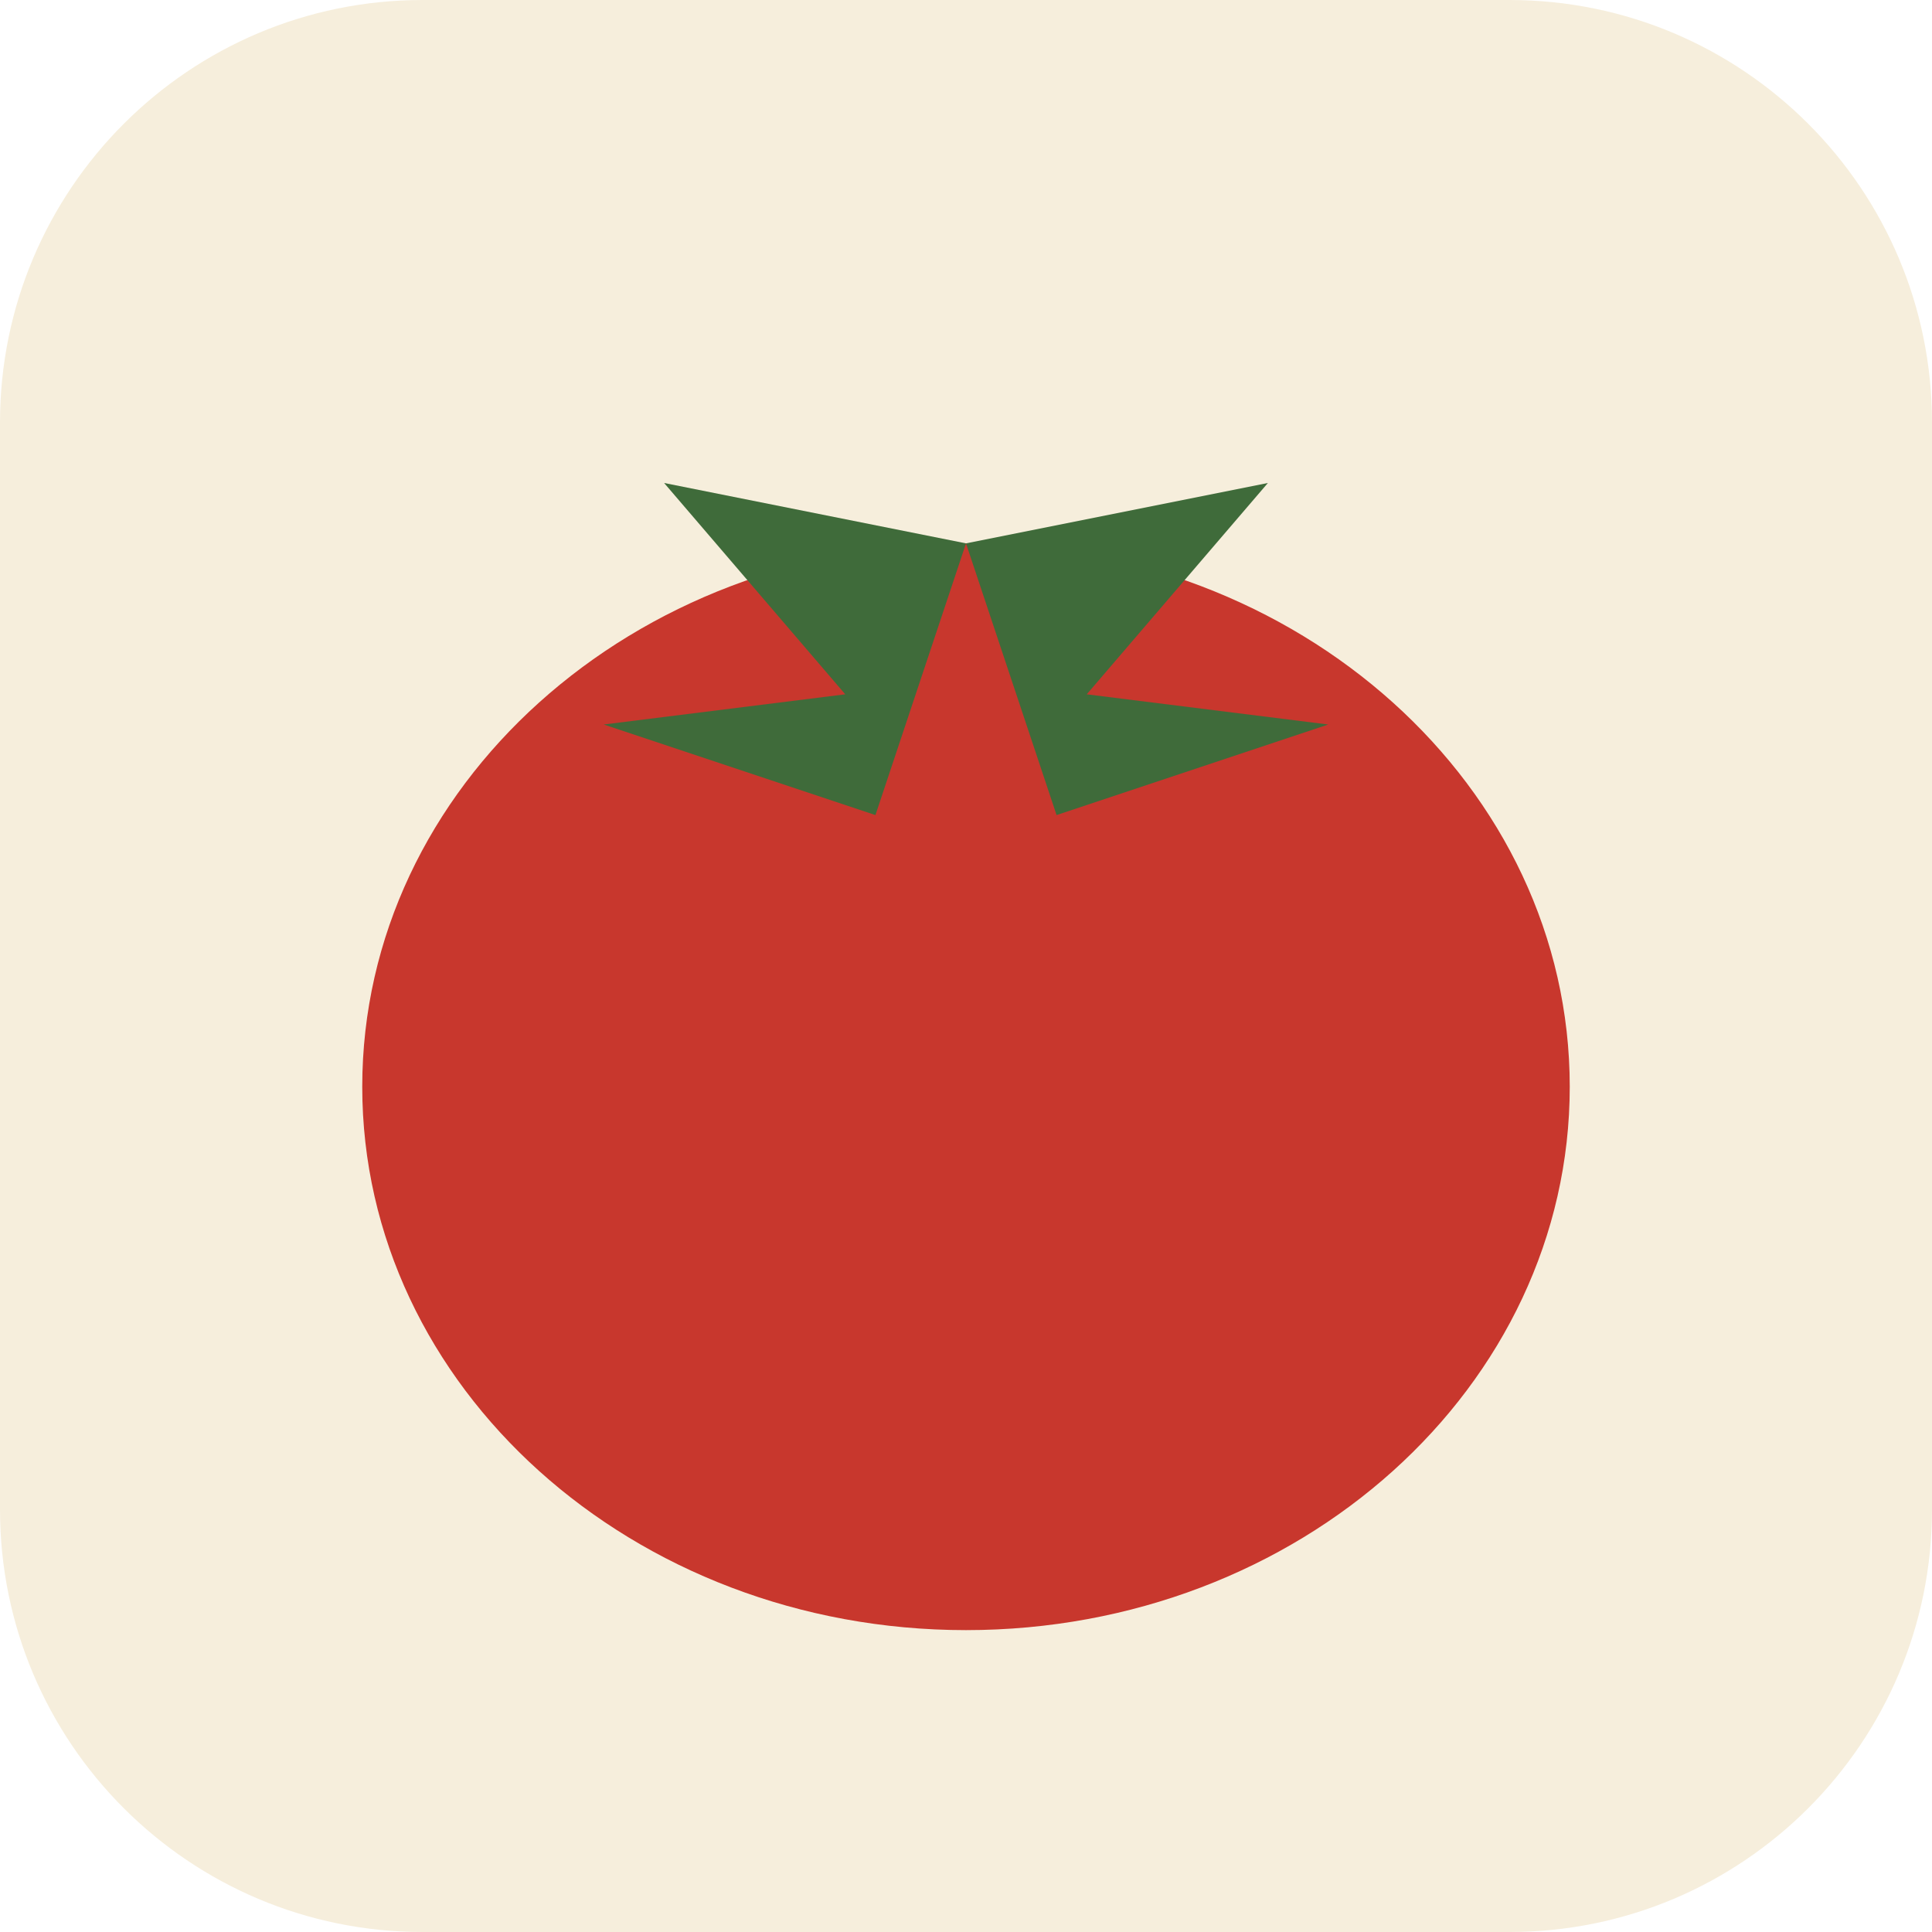
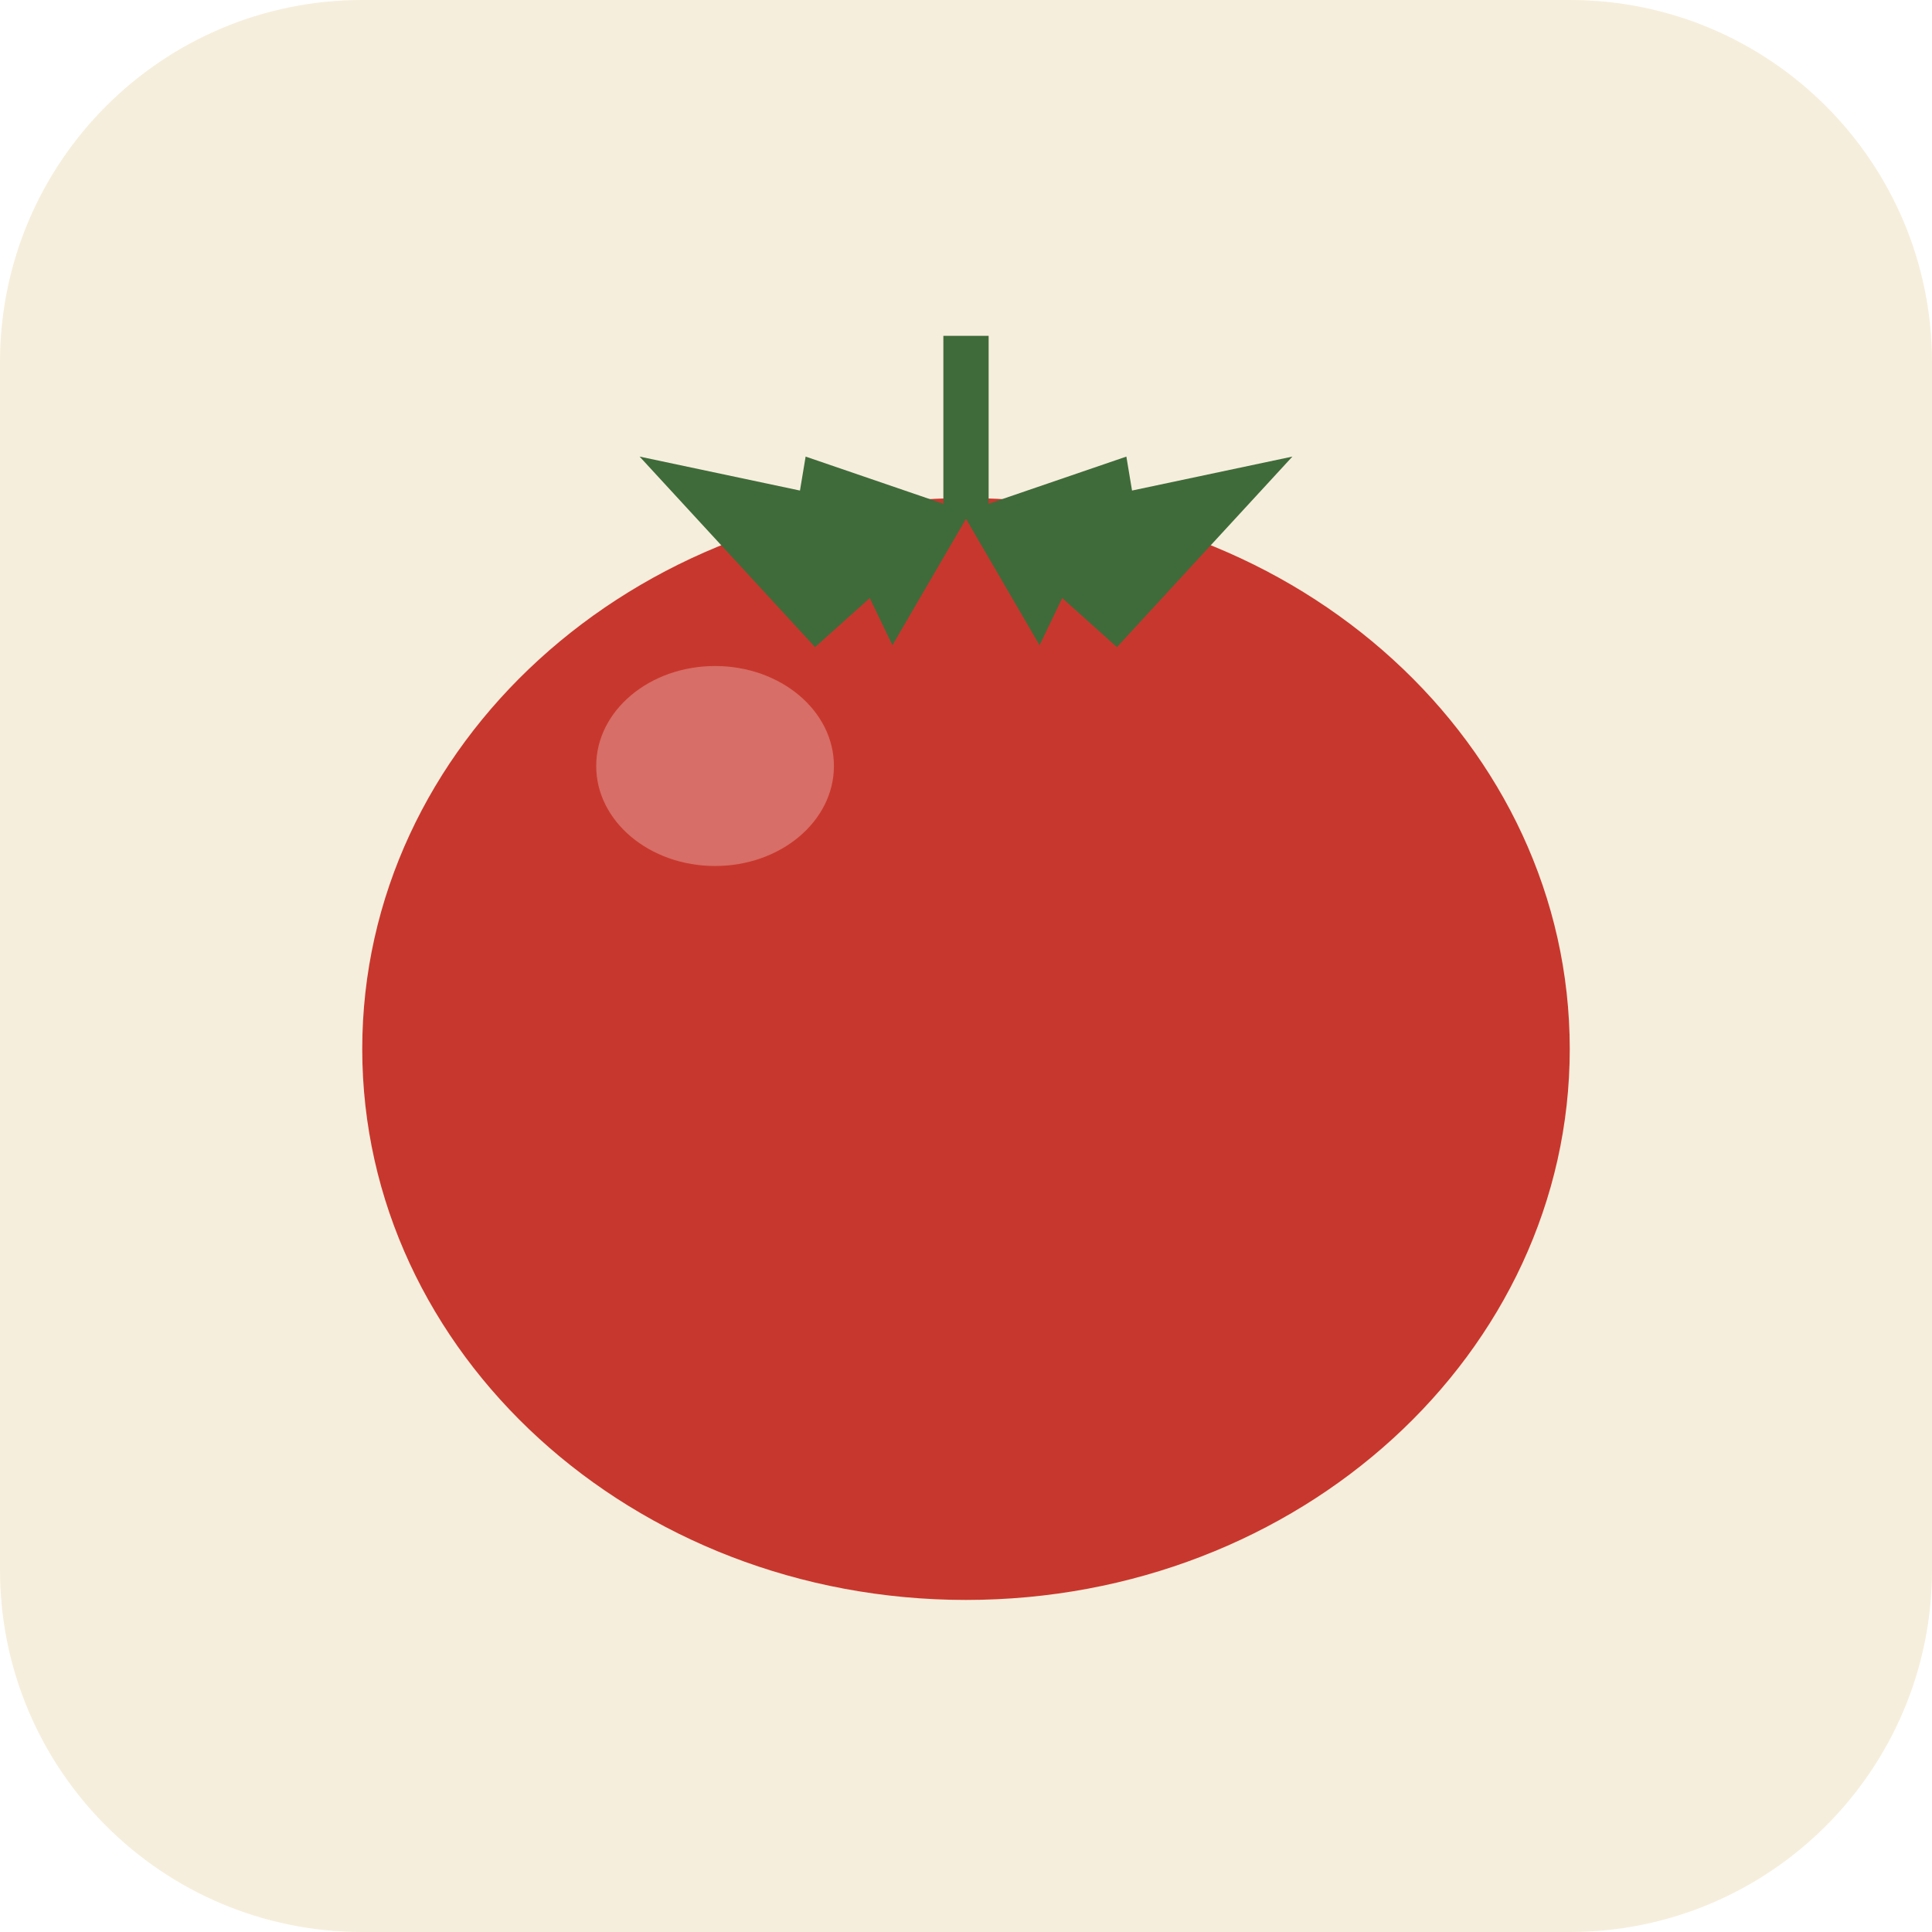
- <svg xmlns="http://www.w3.org/2000/svg" viewBox="0 0 64 64">
-   <rect width="64" height="64" rx="14" fill="#F6EEDC" />
-   <ellipse cx="32" cy="36" rx="20" ry="18" fill="#C8372D" />
-   <path d="M32 18l10-2-6 7 8 1-9 3-3-9-3 9-9-3 8-1-6-7z" fill="#3F6B3A" />
+ <svg xmlns="http://www.w3.org/2000/svg" viewBox="0 0 512 512">
+   <rect width="512" height="512" rx="96" fill="#f6eedc" />
+   <ellipse cx="256" cy="278" rx="160" ry="146" fill="#c8372d" />
+   <ellipse cx="189.5" cy="203" rx="31.5" ry="26.5" fill="#d76e67" />
+   <g fill="#3f6b3a">
+     <path d="M169.5 121 212 130 213.5 121 250 133.5 256 137.5 236.5 171 230.5 158.5 216 171.5z" />
+     <path d="M342.5 121 300 130 298.5 121 262 133.5 256 137.5 275.5 171 281.5 158.5 296 171.5z" />
+     <rect x="250" y="89" width="12" height="48.5" />
+   </g>
</svg>
